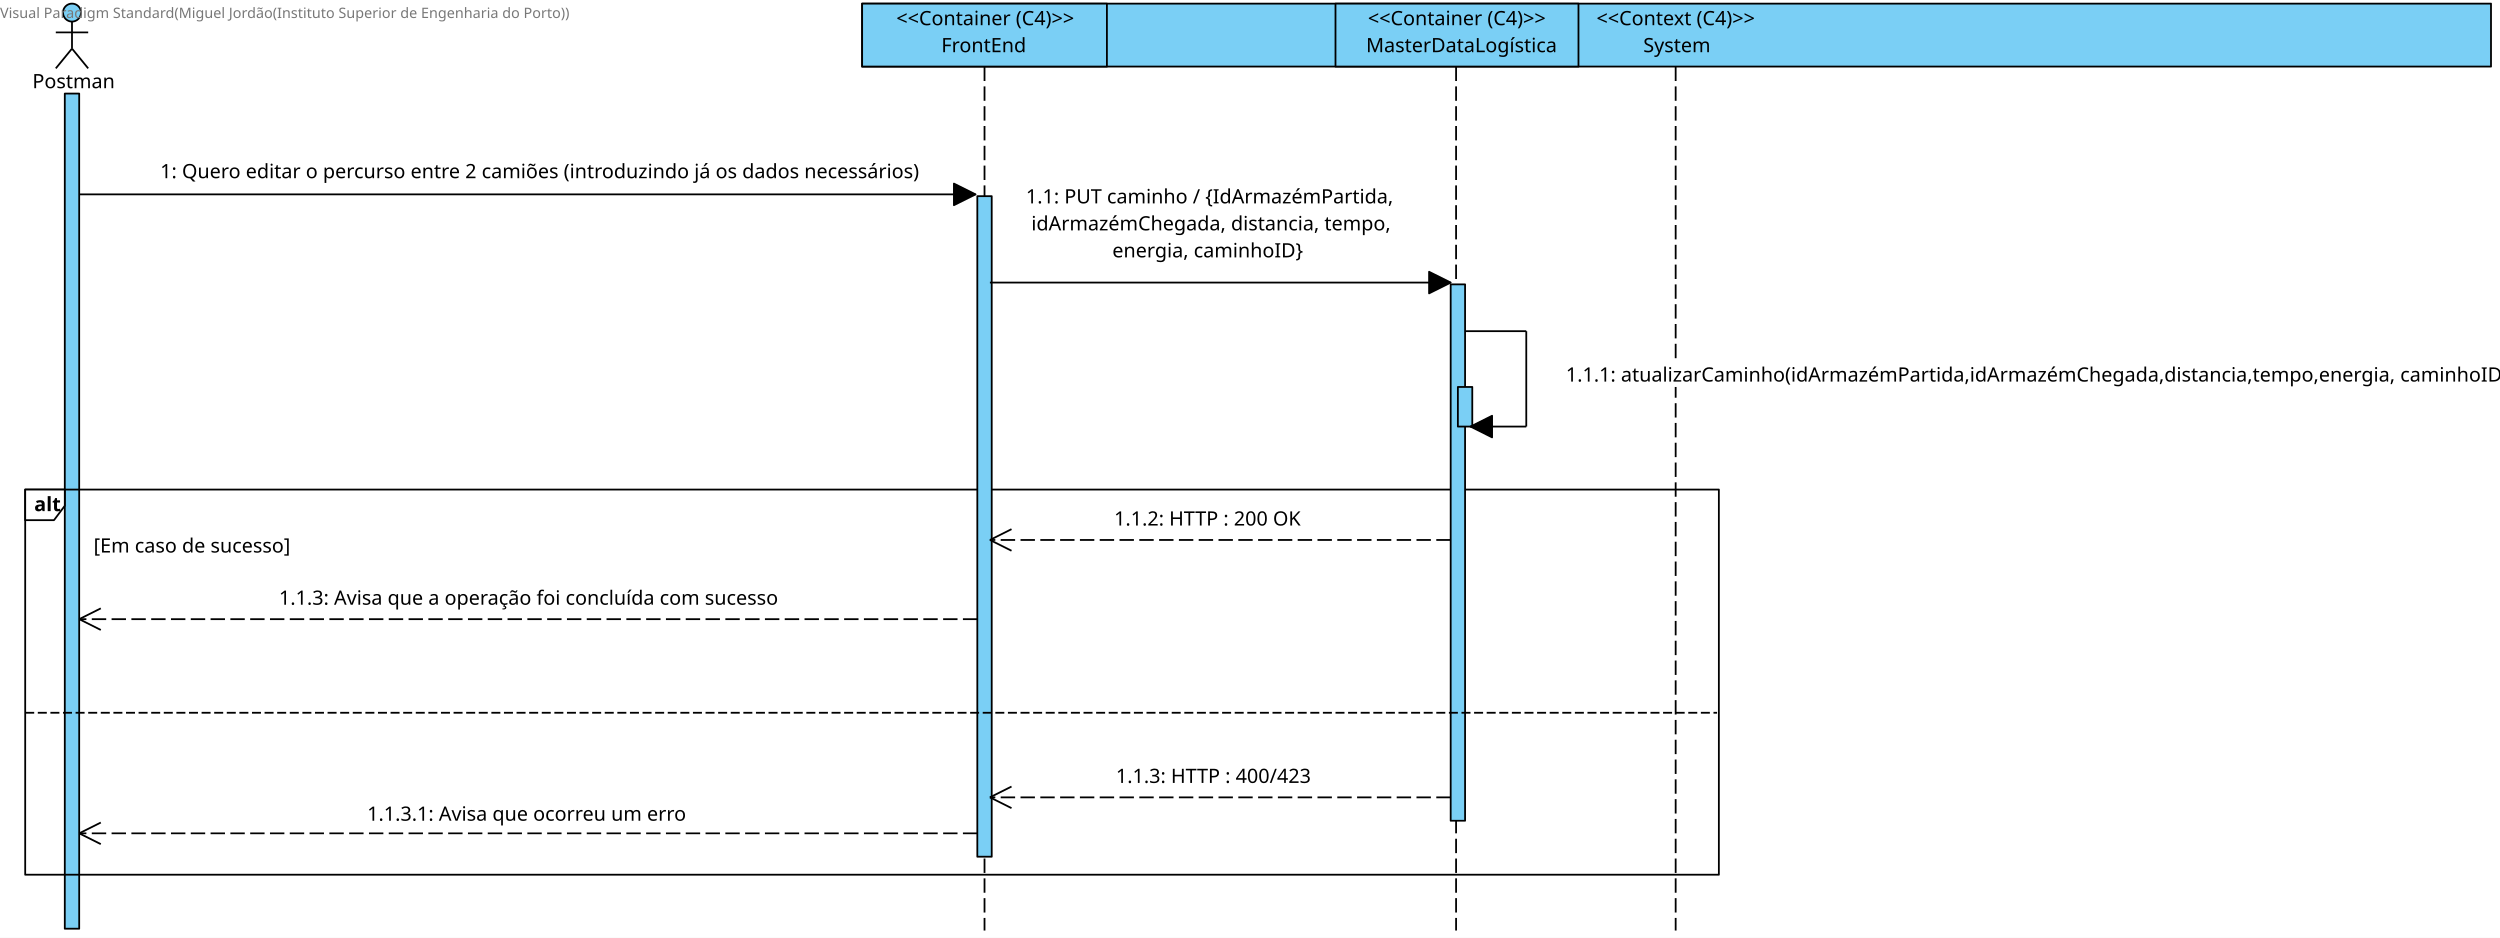
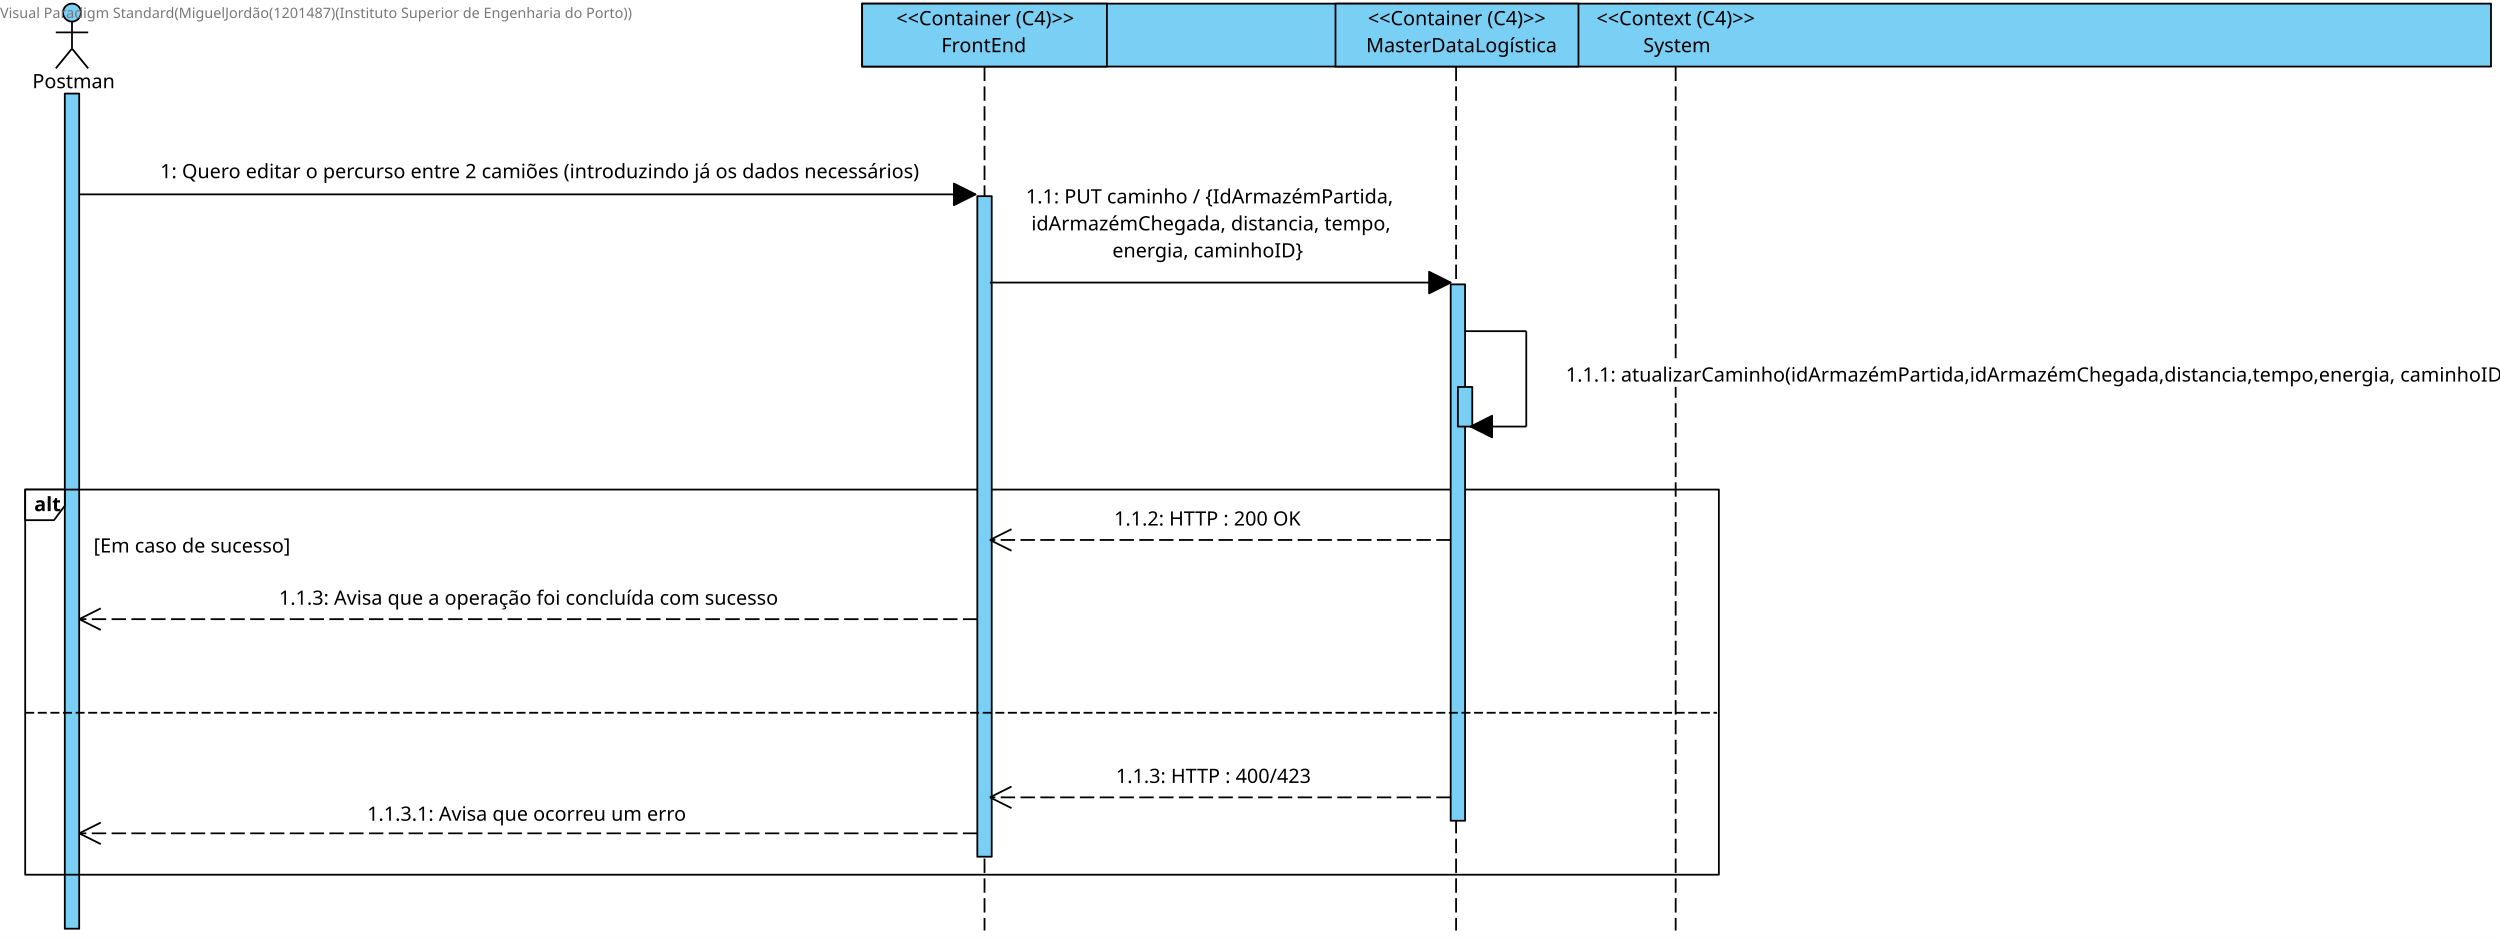
<svg xmlns="http://www.w3.org/2000/svg" fill-opacity="0" color-rendering="auto" color-interpolation="auto" text-rendering="auto" stroke="rgb(0,0,0)" stroke-linecap="square" width="1389" stroke-miterlimit="10" shape-rendering="auto" stroke-opacity="0" fill="rgb(0,0,0)" stroke-dasharray="none" font-weight="normal" stroke-width="1" height="521" font-family="'Dialog'" font-style="normal" stroke-linejoin="miter" font-size="12px" stroke-dashoffset="0" image-rendering="auto">
  <defs id="genericDefs" />
  <g>
    <defs id="defs1">
      <clipPath clipPathUnits="userSpaceOnUse" id="clipPath1">
        <path d="M-7 -7 L917 -7 L917 526 L-7 526 L-7 -7 Z" />
      </clipPath>
      <clipPath clipPathUnits="userSpaceOnUse" id="clipPath2">
        <path d="M-7 -7 L148 -7 L148 526 L-7 526 L-7 -7 Z" />
      </clipPath>
      <clipPath clipPathUnits="userSpaceOnUse" id="clipPath3">
        <path d="M-7 -7 L147 -7 L147 526 L-7 526 L-7 -7 Z" />
      </clipPath>
      <clipPath clipPathUnits="userSpaceOnUse" id="clipPath4">
        <path d="M-7 -7 L87 -7 L87 526 L-7 526 L-7 -7 Z" />
      </clipPath>
      <clipPath clipPathUnits="userSpaceOnUse" id="clipPath5">
        <path d="M-7 -7 L952 -7 L952 225 L-7 225 L-7 -7 Z" />
      </clipPath>
      <clipPath clipPathUnits="userSpaceOnUse" id="clipPath6">
        <path d="M-7 -7 L-7 225 L952 225 L952 -7 Z" />
      </clipPath>
      <clipPath clipPathUnits="userSpaceOnUse" id="clipPath7">
        <path d="M0 0 L0 18 L23 18 L23 0 Z" />
      </clipPath>
      <clipPath clipPathUnits="userSpaceOnUse" id="clipPath8">
        <path d="M-7 -7 L19 -7 L19 378 L-7 378 L-7 -7 Z" />
      </clipPath>
      <clipPath clipPathUnits="userSpaceOnUse" id="clipPath9">
        <path d="M-7 -7 L19 -7 L19 309 L-7 309 L-7 -7 Z" />
      </clipPath>
      <clipPath clipPathUnits="userSpaceOnUse" id="clipPath10">
        <path d="M-7 -7 L19 -7 L19 33 L-7 33 L-7 -7 Z" />
      </clipPath>
      <clipPath clipPathUnits="userSpaceOnUse" id="clipPath11">
        <path d="M-7 -7 L952 -7 L952 99 L-7 99 L-7 -7 Z" />
      </clipPath>
      <clipPath clipPathUnits="userSpaceOnUse" id="clipPath12">
        <path d="M0 0 L0 4 L941 4 L941 0 Z" />
      </clipPath>
      <clipPath clipPathUnits="userSpaceOnUse" id="clipPath13">
        <path d="M-7 -7 L952 -7 L952 118 L-7 118 L-7 -7 Z" />
      </clipPath>
      <clipPath clipPathUnits="userSpaceOnUse" id="clipPath14">
        <path d="M0 0 L0 15 L128 15 L128 0 Z" />
      </clipPath>
      <clipPath clipPathUnits="userSpaceOnUse" id="clipPath15">
        <path d="M-906 -30 L1812 -30 L1812 60 L-906 60 L-906 -30 Z" />
      </clipPath>
      <clipPath clipPathUnits="userSpaceOnUse" id="clipPath16">
        <path d="M-137 -30 L274 -30 L274 60 L-137 60 L-137 -30 Z" />
      </clipPath>
      <clipPath clipPathUnits="userSpaceOnUse" id="clipPath17">
        <path d="M-136 -30 L272 -30 L272 60 L-136 60 L-136 -30 Z" />
      </clipPath>
      <clipPath clipPathUnits="userSpaceOnUse" id="clipPath18">
        <path d="M-64 -15 L128 -15 L128 30 L-64 30 L-64 -15 Z" />
      </clipPath>
      <clipPath clipPathUnits="userSpaceOnUse" id="clipPath19">
        <path d="M0 0 L402 0 L402 146 L0 146 L0 0 Z" />
      </clipPath>
      <clipPath clipPathUnits="userSpaceOnUse" id="clipPath20">
        <path d="M297 13 L297 62 L81 62 L81 13 ZM0 0 L0 1 L23 1 L23 16 L0 16 L0 146 L402 146 L402 129 L381 129 L381 114 L402 114 L402 0 Z" />
      </clipPath>
      <clipPath clipPathUnits="userSpaceOnUse" id="clipPath21">
        <path d="M256 51 L256 66 L130 66 L130 51 ZM0 0 L0 146 L402 146 L402 0 Z" />
      </clipPath>
      <clipPath clipPathUnits="userSpaceOnUse" id="clipPath22">
        <path d="M261 51 L261 66 L131 66 L131 51 ZM0 0 L0 146 L402 146 L402 0 Z" />
      </clipPath>
      <clipPath clipPathUnits="userSpaceOnUse" id="clipPath23">
        <path d="M0 0 L612 0 L612 115 L0 115 L0 0 Z" />
      </clipPath>
      <clipPath clipPathUnits="userSpaceOnUse" id="clipPath24">
        <path d="M513 34 L513 49 L91 49 L91 34 ZM0 0 L0 115 L612 115 L612 95 L571 95 L571 46 L612 46 L612 0 Z" />
      </clipPath>
      <clipPath clipPathUnits="userSpaceOnUse" id="clipPath25">
        <path d="M0 0 L645 0 L645 146 L0 146 L0 0 Z" />
      </clipPath>
      <clipPath clipPathUnits="userSpaceOnUse" id="clipPath26">
        <path d="M463 51 L463 66 L173 66 L173 51 ZM0 0 L0 146 L645 146 L645 22 L636 22 L636 7 L645 7 L645 0 Z" />
      </clipPath>
      <clipPath clipPathUnits="userSpaceOnUse" id="clipPath27">
        <path d="M412 52 L412 67 L222 67 L222 52 ZM0 0 L0 146 L645 146 L645 46 L637 46 L637 31 L645 31 L645 0 Z" />
      </clipPath>
      <clipPath clipPathUnits="userSpaceOnUse" id="clipPath28">
        <path d="M0 0 L181 0 L181 199 L0 199 L0 0 Z" />
      </clipPath>
      <clipPath clipPathUnits="userSpaceOnUse" id="clipPath29">
        <path d="M33 0 L33 35 L0 35 L0 199 L181 199 L181 102 L117 102 L117 87 L181 87 L181 0 Z" />
      </clipPath>
      <clipPath clipPathUnits="userSpaceOnUse" id="clipPath30">
        <path d="M-516 -15 L1032 -15 L1032 30 L-516 30 L-516 -15 Z" />
      </clipPath>
      <clipPath clipPathUnits="userSpaceOnUse" id="clipPath31">
        <path d="M-190 -15 L380 -15 L380 30 L-190 30 L-190 -15 Z" />
      </clipPath>
      <clipPath clipPathUnits="userSpaceOnUse" id="clipPath32">
        <path d="M-290 -15 L580 -15 L580 30 L-290 30 L-290 -15 Z" />
      </clipPath>
      <clipPath clipPathUnits="userSpaceOnUse" id="clipPath33">
        <path d="M-422 -15 L844 -15 L844 30 L-422 30 L-422 -15 Z" />
      </clipPath>
      <clipPath clipPathUnits="userSpaceOnUse" id="clipPath34">
        <path d="M-130 -15 L260 -15 L260 30 L-130 30 L-130 -15 Z" />
      </clipPath>
      <clipPath clipPathUnits="userSpaceOnUse" id="clipPath35">
        <path d="M-126 -15 L252 -15 L252 30 L-126 30 L-126 -15 Z" />
      </clipPath>
      <clipPath clipPathUnits="userSpaceOnUse" id="clipPath36">
        <path d="M-216 -49 L432 -49 L432 98 L-216 98 L-216 -49 Z" />
      </clipPath>
    </defs>
    <g fill="white" text-rendering="geometricPrecision" fill-opacity="1" stroke-opacity="1" stroke="white">
      <rect x="0" width="1389" height="521" y="0" stroke="none" />
    </g>
    <g font-size="11px" transform="translate(479,2)" fill-opacity="1" fill="rgb(122,207,245)" text-rendering="geometricPrecision" image-rendering="optimizeQuality" font-family="sans-serif" stroke="rgb(122,207,245)" stroke-opacity="1">
      <rect x="0" width="905" height="35" y="0" clip-path="url(#clipPath1)" stroke="none" />
    </g>
    <g stroke-linecap="butt" font-size="11px" transform="translate(479,2)" fill-opacity="1" fill="black" text-rendering="geometricPrecision" image-rendering="optimizeQuality" font-family="sans-serif" stroke-linejoin="round" stroke="black" stroke-opacity="1" stroke-miterlimit="0">
      <rect fill="none" x="0" width="905" height="35" y="0" clip-path="url(#clipPath1)" />
      <line clip-path="url(#clipPath1)" fill="none" x1="452" x2="452" y1="35" y2="515" stroke-linejoin="bevel" stroke-dasharray="8,3" />
    </g>
    <g font-size="11px" transform="translate(479,2)" fill-opacity="1" fill="rgb(122,207,245)" text-rendering="geometricPrecision" image-rendering="optimizeQuality" font-family="sans-serif" stroke="rgb(122,207,245)" stroke-opacity="1">
      <rect x="0" width="136" height="35" y="0" clip-path="url(#clipPath2)" stroke="none" />
    </g>
    <g stroke-linecap="butt" font-size="11px" transform="translate(479,2)" fill-opacity="1" fill="black" text-rendering="geometricPrecision" image-rendering="optimizeQuality" font-family="sans-serif" stroke-linejoin="round" stroke="black" stroke-opacity="1" stroke-miterlimit="0">
      <rect fill="none" x="0" width="136" height="35" y="0" clip-path="url(#clipPath2)" />
      <line clip-path="url(#clipPath2)" fill="none" x1="68" x2="68" y1="35" y2="515" stroke-linejoin="bevel" stroke-dasharray="8,3" />
    </g>
    <g font-size="11px" transform="translate(742,2)" fill-opacity="1" fill="rgb(122,207,245)" text-rendering="geometricPrecision" image-rendering="optimizeQuality" font-family="sans-serif" stroke="rgb(122,207,245)" stroke-opacity="1">
      <rect x="0" width="135" height="35" y="0" clip-path="url(#clipPath3)" stroke="none" />
    </g>
    <g stroke-linecap="butt" font-size="11px" transform="translate(742,2)" fill-opacity="1" fill="black" text-rendering="geometricPrecision" image-rendering="optimizeQuality" font-family="sans-serif" stroke-linejoin="round" stroke="black" stroke-opacity="1" stroke-miterlimit="0">
      <rect fill="none" x="0" width="135" height="35" y="0" clip-path="url(#clipPath3)" />
      <line clip-path="url(#clipPath3)" fill="none" x1="67" x2="67" y1="35" y2="515" stroke-linejoin="bevel" stroke-dasharray="8,3" />
    </g>
    <g font-size="11px" transform="translate(2,2)" fill-opacity="1" fill="rgb(122,207,245)" text-rendering="geometricPrecision" image-rendering="optimizeQuality" font-family="sans-serif" stroke="rgb(122,207,245)" stroke-opacity="1">
      <circle r="5" clip-path="url(#clipPath4)" cx="38" cy="5" stroke="none" />
      <rect x="34" width="8" height="464" y="50" clip-path="url(#clipPath4)" stroke="none" />
    </g>
    <g stroke-linecap="butt" font-size="11px" transform="translate(2,2)" fill-opacity="1" fill="black" text-rendering="geometricPrecision" image-rendering="optimizeQuality" font-family="sans-serif" stroke-linejoin="round" stroke="black" stroke-opacity="1" stroke-miterlimit="0">
      <circle fill="none" r="5" clip-path="url(#clipPath4)" cx="38" cy="5" />
      <rect fill="none" x="34" width="8" height="464" y="50" clip-path="url(#clipPath4)" />
      <line y2="25" fill="none" x1="38" clip-path="url(#clipPath4)" x2="38" y1="10" />
      <line y2="36" fill="none" x1="38" clip-path="url(#clipPath4)" x2="29" y1="25" />
      <line y2="36" fill="none" x1="38" clip-path="url(#clipPath4)" x2="47" y1="25" />
      <line y2="16" fill="none" x1="29" clip-path="url(#clipPath4)" x2="47" y1="16" />
    </g>
    <g fill-opacity="1" text-rendering="geometricPrecision" stroke="black" stroke-linecap="butt" transform="translate(14,272)" stroke-miterlimit="0" stroke-opacity="1" fill="black" font-weight="bold" font-family="sans-serif" stroke-linejoin="round" font-size="11px" image-rendering="optimizeQuality">
      <rect fill="none" x="0" width="941" height="214" y="0" clip-path="url(#clipPath6)" />
    </g>
    <g font-size="11px" transform="translate(14,272)" fill-opacity="1" fill="white" text-rendering="geometricPrecision" image-rendering="optimizeQuality" font-family="sans-serif" stroke="white" font-weight="bold" stroke-opacity="1">
      <path d="M22 0 L22 9 L16 17 L0 17 L0 0 Z" stroke="none" clip-path="url(#clipPath6)" />
    </g>
    <g fill-opacity="1" text-rendering="geometricPrecision" stroke="black" stroke-linecap="butt" transform="translate(14,272)" stroke-miterlimit="0" stroke-opacity="1" fill="black" font-weight="bold" font-family="sans-serif" stroke-linejoin="round" font-size="11px" image-rendering="optimizeQuality">
      <path fill="none" d="M22 0 L22 9 L16 17 L0 17 L0 0 Z" clip-path="url(#clipPath6)" />
    </g>
    <g font-size="11px" transform="translate(14,272)" fill-opacity="1" fill="black" text-rendering="geometricPrecision" image-rendering="optimizeQuality" font-family="sans-serif" stroke="black" font-weight="bold" stroke-opacity="1">
      <text x="5" xml:space="preserve" y="12" clip-path="url(#clipPath7)" stroke="none">alt</text>
    </g>
    <g font-size="11px" transform="translate(543,109)" fill-opacity="1" fill="rgb(122,207,245)" text-rendering="geometricPrecision" image-rendering="optimizeQuality" font-family="sans-serif" stroke="rgb(122,207,245)" stroke-opacity="1">
      <rect x="0" width="8" height="367" y="0" clip-path="url(#clipPath8)" stroke="none" />
    </g>
    <g stroke-linecap="butt" font-size="11px" transform="translate(543,109)" fill-opacity="1" fill="black" text-rendering="geometricPrecision" image-rendering="optimizeQuality" font-family="sans-serif" stroke-linejoin="round" stroke="black" stroke-opacity="1" stroke-miterlimit="0">
      <rect fill="none" x="0" width="8" height="367" y="0" clip-path="url(#clipPath8)" />
    </g>
    <g font-size="11px" transform="translate(806,158)" fill-opacity="1" fill="rgb(122,207,245)" text-rendering="geometricPrecision" image-rendering="optimizeQuality" font-family="sans-serif" stroke="rgb(122,207,245)" stroke-opacity="1">
      <rect x="0" width="8" height="298" y="0" clip-path="url(#clipPath9)" stroke="none" />
    </g>
    <g stroke-linecap="butt" font-size="11px" transform="translate(806,158)" fill-opacity="1" fill="black" text-rendering="geometricPrecision" image-rendering="optimizeQuality" font-family="sans-serif" stroke-linejoin="round" stroke="black" stroke-opacity="1" stroke-miterlimit="0">
      <rect fill="none" x="0" width="8" height="298" y="0" clip-path="url(#clipPath9)" />
    </g>
    <g font-size="11px" transform="translate(810,215)" fill-opacity="1" fill="rgb(122,207,245)" text-rendering="geometricPrecision" image-rendering="optimizeQuality" font-family="sans-serif" stroke="rgb(122,207,245)" stroke-opacity="1">
      <rect x="0" width="8" height="22" y="0" clip-path="url(#clipPath10)" stroke="none" />
    </g>
    <g stroke-linecap="butt" font-size="11px" transform="translate(810,215)" fill-opacity="1" fill="black" text-rendering="geometricPrecision" image-rendering="optimizeQuality" font-family="sans-serif" stroke-linejoin="round" stroke="black" stroke-opacity="1" stroke-miterlimit="0">
      <rect fill="none" x="0" width="8" height="22" y="0" clip-path="url(#clipPath10)" />
    </g>
    <g fill-opacity="1" text-rendering="geometricPrecision" stroke="black" stroke-linecap="butt" transform="translate(14,290)" stroke-miterlimit="0" stroke-opacity="1" fill="black" stroke-dasharray="5,2" font-family="sans-serif" stroke-linejoin="bevel" font-size="11px" image-rendering="optimizeQuality">
      <line y2="106" fill="none" x1="0" clip-path="url(#clipPath13)" x2="940" y1="106" />
    </g>
    <g font-size="11px" transform="translate(42,295)" fill-opacity="1" fill="white" text-rendering="geometricPrecision" image-rendering="optimizeQuality" font-family="sans-serif" stroke="white" stroke-opacity="1">
      <rect x="9" width="110" height="17" y="-1" clip-path="url(#clipPath14)" stroke="none" />
      <text fill="black" x="10" xml:space="preserve" y="12" clip-path="url(#clipPath14)" stroke="none">[Em caso de sucesso]</text>
    </g>
    <g font-size="11px" transform="translate(479,2)" fill-opacity="1" fill="black" text-rendering="geometricPrecision" image-rendering="optimizeQuality" font-family="sans-serif" stroke="black" stroke-opacity="1">
      <text x="408" xml:space="preserve" y="12" clip-path="url(#clipPath15)" stroke="none">&lt;&lt;Context (C4)&gt;&gt;</text>
      <text x="434" xml:space="preserve" y="27" clip-path="url(#clipPath15)" stroke="none">System</text>
    </g>
    <g font-size="11px" transform="translate(479,2)" fill-opacity="1" fill="black" text-rendering="geometricPrecision" image-rendering="optimizeQuality" font-family="sans-serif" stroke="black" stroke-opacity="1">
      <text x="19" xml:space="preserve" y="12" clip-path="url(#clipPath16)" stroke="none">&lt;&lt;Container (C4)&gt;&gt;</text>
      <text x="44" xml:space="preserve" y="27" clip-path="url(#clipPath16)" stroke="none">FrontEnd</text>
    </g>
    <g font-size="11px" transform="translate(742,2)" fill-opacity="1" fill="black" text-rendering="geometricPrecision" image-rendering="optimizeQuality" font-family="sans-serif" stroke="black" stroke-opacity="1">
      <text x="18" xml:space="preserve" y="12" clip-path="url(#clipPath17)" stroke="none">&lt;&lt;Container (C4)&gt;&gt;</text>
      <text x="17" xml:space="preserve" y="27" clip-path="url(#clipPath17)" stroke="none">MasterDataLogística</text>
    </g>
    <g font-size="11px" transform="translate(8,37)" fill-opacity="1" fill="black" text-rendering="geometricPrecision" image-rendering="optimizeQuality" font-family="sans-serif" stroke="black" stroke-opacity="1">
      <text x="10" xml:space="preserve" y="12" clip-path="url(#clipPath18)" stroke="none">Postman</text>
    </g>
    <g stroke-linecap="butt" font-size="11px" transform="translate(479,86)" fill-opacity="1" fill="black" text-rendering="geometricPrecision" image-rendering="optimizeQuality" font-family="sans-serif" stroke-linejoin="round" stroke="black" stroke-opacity="1">
      <line y2="71" fill="none" x1="71" clip-path="url(#clipPath20)" x2="327" y1="71" />
      <polygon points=" 327 71 315 65 315 77" clip-path="url(#clipPath20)" stroke="none" />
      <polygon fill="none" points=" 327 71 315 65 315 77" clip-path="url(#clipPath20)" />
    </g>
    <g fill-opacity="1" text-rendering="geometricPrecision" stroke="black" stroke-linecap="butt" transform="translate(479,229)" stroke-miterlimit="0" stroke-opacity="1" fill="black" stroke-dasharray="8,3" font-family="sans-serif" stroke-linejoin="round" font-size="11px" image-rendering="optimizeQuality">
      <line y2="71" fill="none" x1="327" clip-path="url(#clipPath21)" x2="71" y1="71" />
      <line clip-path="url(#clipPath21)" fill="none" x1="71" x2="83" y1="71" y2="77" stroke-dasharray="none" stroke-miterlimit="10" />
      <line clip-path="url(#clipPath21)" fill="none" x1="71" x2="83" y1="71" y2="65" stroke-dasharray="none" stroke-miterlimit="10" />
    </g>
    <g fill-opacity="1" text-rendering="geometricPrecision" stroke="black" stroke-linecap="butt" transform="translate(479,372)" stroke-miterlimit="0" stroke-opacity="1" fill="black" stroke-dasharray="8,3" font-family="sans-serif" stroke-linejoin="round" font-size="11px" image-rendering="optimizeQuality">
      <line y2="71" fill="none" x1="327" clip-path="url(#clipPath22)" x2="71" y1="71" />
      <line clip-path="url(#clipPath22)" fill="none" x1="71" x2="83" y1="71" y2="77" stroke-dasharray="none" stroke-miterlimit="10" />
      <line clip-path="url(#clipPath22)" fill="none" x1="71" x2="83" y1="71" y2="65" stroke-dasharray="none" stroke-miterlimit="10" />
    </g>
    <g stroke-linecap="butt" font-size="11px" transform="translate(-11,53)" fill-opacity="1" fill="black" text-rendering="geometricPrecision" image-rendering="optimizeQuality" font-family="sans-serif" stroke-linejoin="round" stroke="black" stroke-opacity="1">
      <line y2="55" fill="none" x1="55" clip-path="url(#clipPath24)" x2="553" y1="55" />
      <polygon points=" 553 55 541 49 541 61" clip-path="url(#clipPath24)" stroke="none" />
      <polygon fill="none" points=" 553 55 541 49 541 61" clip-path="url(#clipPath24)" />
    </g>
    <g fill-opacity="1" text-rendering="geometricPrecision" stroke="black" stroke-linecap="butt" transform="translate(-27,273)" stroke-miterlimit="0" stroke-opacity="1" fill="black" stroke-dasharray="8,3" font-family="sans-serif" stroke-linejoin="round" font-size="11px" image-rendering="optimizeQuality">
      <line y2="71" fill="none" x1="570" clip-path="url(#clipPath26)" x2="71" y1="71" />
      <line clip-path="url(#clipPath26)" fill="none" x1="71" x2="83" y1="71" y2="77" stroke-dasharray="none" stroke-miterlimit="10" />
      <line clip-path="url(#clipPath26)" fill="none" x1="71" x2="83" y1="71" y2="65" stroke-dasharray="none" stroke-miterlimit="10" />
    </g>
    <g fill-opacity="1" text-rendering="geometricPrecision" stroke="black" stroke-linecap="butt" transform="translate(-27,392)" stroke-miterlimit="0" stroke-opacity="1" fill="black" stroke-dasharray="8,3" font-family="sans-serif" stroke-linejoin="round" font-size="11px" image-rendering="optimizeQuality">
      <line y2="71" fill="none" x1="570" clip-path="url(#clipPath27)" x2="71" y1="71" />
      <line clip-path="url(#clipPath27)" fill="none" x1="71" x2="83" y1="71" y2="77" stroke-dasharray="none" stroke-miterlimit="10" />
      <line clip-path="url(#clipPath27)" fill="none" x1="71" x2="83" y1="71" y2="65" stroke-dasharray="none" stroke-miterlimit="10" />
    </g>
    <g stroke-linecap="butt" font-size="11px" transform="translate(743,113)" fill-opacity="1" fill="black" text-rendering="geometricPrecision" image-rendering="optimizeQuality" font-family="sans-serif" stroke-linejoin="round" stroke="black" stroke-opacity="1">
      <line y2="71" fill="none" x1="71" clip-path="url(#clipPath29)" x2="105" y1="71" />
      <line y2="124" fill="none" x1="105" clip-path="url(#clipPath29)" x2="105" y1="71" />
      <line y2="124" fill="none" x1="105" clip-path="url(#clipPath29)" x2="74" y1="124" />
      <polygon points=" 74 124 86 130 86 118" clip-path="url(#clipPath29)" stroke="none" />
      <polygon fill="none" points=" 74 124 86 130 86 118" clip-path="url(#clipPath29)" />
    </g>
    <g font-size="11px" transform="translate(860,200)" fill-opacity="1" fill="white" text-rendering="geometricPrecision" image-rendering="optimizeQuality" font-family="sans-serif" stroke="white" stroke-opacity="1">
      <rect x="0" width="516" height="15" y="0" clip-path="url(#clipPath30)" stroke="none" />
      <text fill="black" x="10" xml:space="preserve" y="12" clip-path="url(#clipPath30)" stroke="none">1.1.1: atualizarCaminho(idArmazémPartida,idArmazémChegada,distancia,tempo,energia, caminhoID)</text>
    </g>
    <g font-size="11px" transform="translate(195,444)" fill-opacity="1" fill="white" text-rendering="geometricPrecision" image-rendering="optimizeQuality" font-family="sans-serif" stroke="white" stroke-opacity="1">
      <rect x="0" width="190" height="15" y="0" clip-path="url(#clipPath31)" stroke="none" />
      <text fill="black" x="9" xml:space="preserve" y="12" clip-path="url(#clipPath31)" stroke="none">1.1.3.1: Avisa que ocorreu um erro</text>
    </g>
    <g font-size="11px" transform="translate(146,324)" fill-opacity="1" fill="white" text-rendering="geometricPrecision" image-rendering="optimizeQuality" font-family="sans-serif" stroke="white" stroke-opacity="1">
      <rect x="0" width="290" height="15" y="0" clip-path="url(#clipPath32)" stroke="none" />
      <text fill="black" x="9" xml:space="preserve" y="12" clip-path="url(#clipPath32)" stroke="none">1.1.3: Avisa que a operação foi concluída com sucesso</text>
    </g>
    <g font-size="11px" transform="translate(80,87)" fill-opacity="1" fill="white" text-rendering="geometricPrecision" image-rendering="optimizeQuality" font-family="sans-serif" stroke="white" stroke-opacity="1">
      <rect x="0" width="422" height="15" y="0" clip-path="url(#clipPath33)" stroke="none" />
      <text fill="black" x="9" xml:space="preserve" y="12" clip-path="url(#clipPath33)" stroke="none">1: Quero editar o percurso entre 2 camiões (introduzindo já os dados necessários)</text>
    </g>
    <g font-size="11px" transform="translate(610,423)" fill-opacity="1" fill="white" text-rendering="geometricPrecision" image-rendering="optimizeQuality" font-family="sans-serif" stroke="white" stroke-opacity="1">
      <rect x="0" width="130" height="15" y="0" clip-path="url(#clipPath34)" stroke="none" />
      <text fill="black" x="10" xml:space="preserve" y="12" clip-path="url(#clipPath34)" stroke="none">1.1.3: HTTP : 400/423</text>
    </g>
    <g font-size="11px" transform="translate(609,280)" fill-opacity="1" fill="white" text-rendering="geometricPrecision" image-rendering="optimizeQuality" font-family="sans-serif" stroke="white" stroke-opacity="1">
      <rect x="0" width="126" height="15" y="0" clip-path="url(#clipPath35)" stroke="none" />
      <text fill="black" x="10" xml:space="preserve" y="12" clip-path="url(#clipPath35)" stroke="none">1.1.2: HTTP : 200 OK</text>
    </g>
    <g font-size="11px" transform="translate(560,99)" fill-opacity="1" fill="white" text-rendering="geometricPrecision" image-rendering="optimizeQuality" font-family="sans-serif" stroke="white" stroke-opacity="1">
      <rect x="0" width="216" height="49" y="0" clip-path="url(#clipPath36)" stroke="none" />
      <text fill="black" x="10" xml:space="preserve" y="14" clip-path="url(#clipPath36)" stroke="none">1.1: PUT caminho / {IdArmazémPartida,</text>
      <text fill="black" x="13" xml:space="preserve" y="29" clip-path="url(#clipPath36)" stroke="none">idArmazémChegada, distancia, tempo,</text>
      <text fill="black" x="58" xml:space="preserve" y="44" clip-path="url(#clipPath36)" stroke="none">energia, caminhoID}</text>
    </g>
    <g font-size="8px" fill-opacity="1" fill="rgb(120,120,120)" text-rendering="geometricPrecision" image-rendering="optimizeQuality" stroke="rgb(120,120,120)" stroke-opacity="1">
-       <text x="0" xml:space="preserve" y="10" stroke="none">Visual Paradigm Standard(Miguel Jordão(Instituto Superior de Engenharia do Porto))</text>
+       <text x="0" xml:space="preserve" y="10" stroke="none">Visual Paradigm Standard(MiguelJordão(1201487)(Instituto Superior de Engenharia do Porto))</text>
    </g>
  </g>
</svg>
